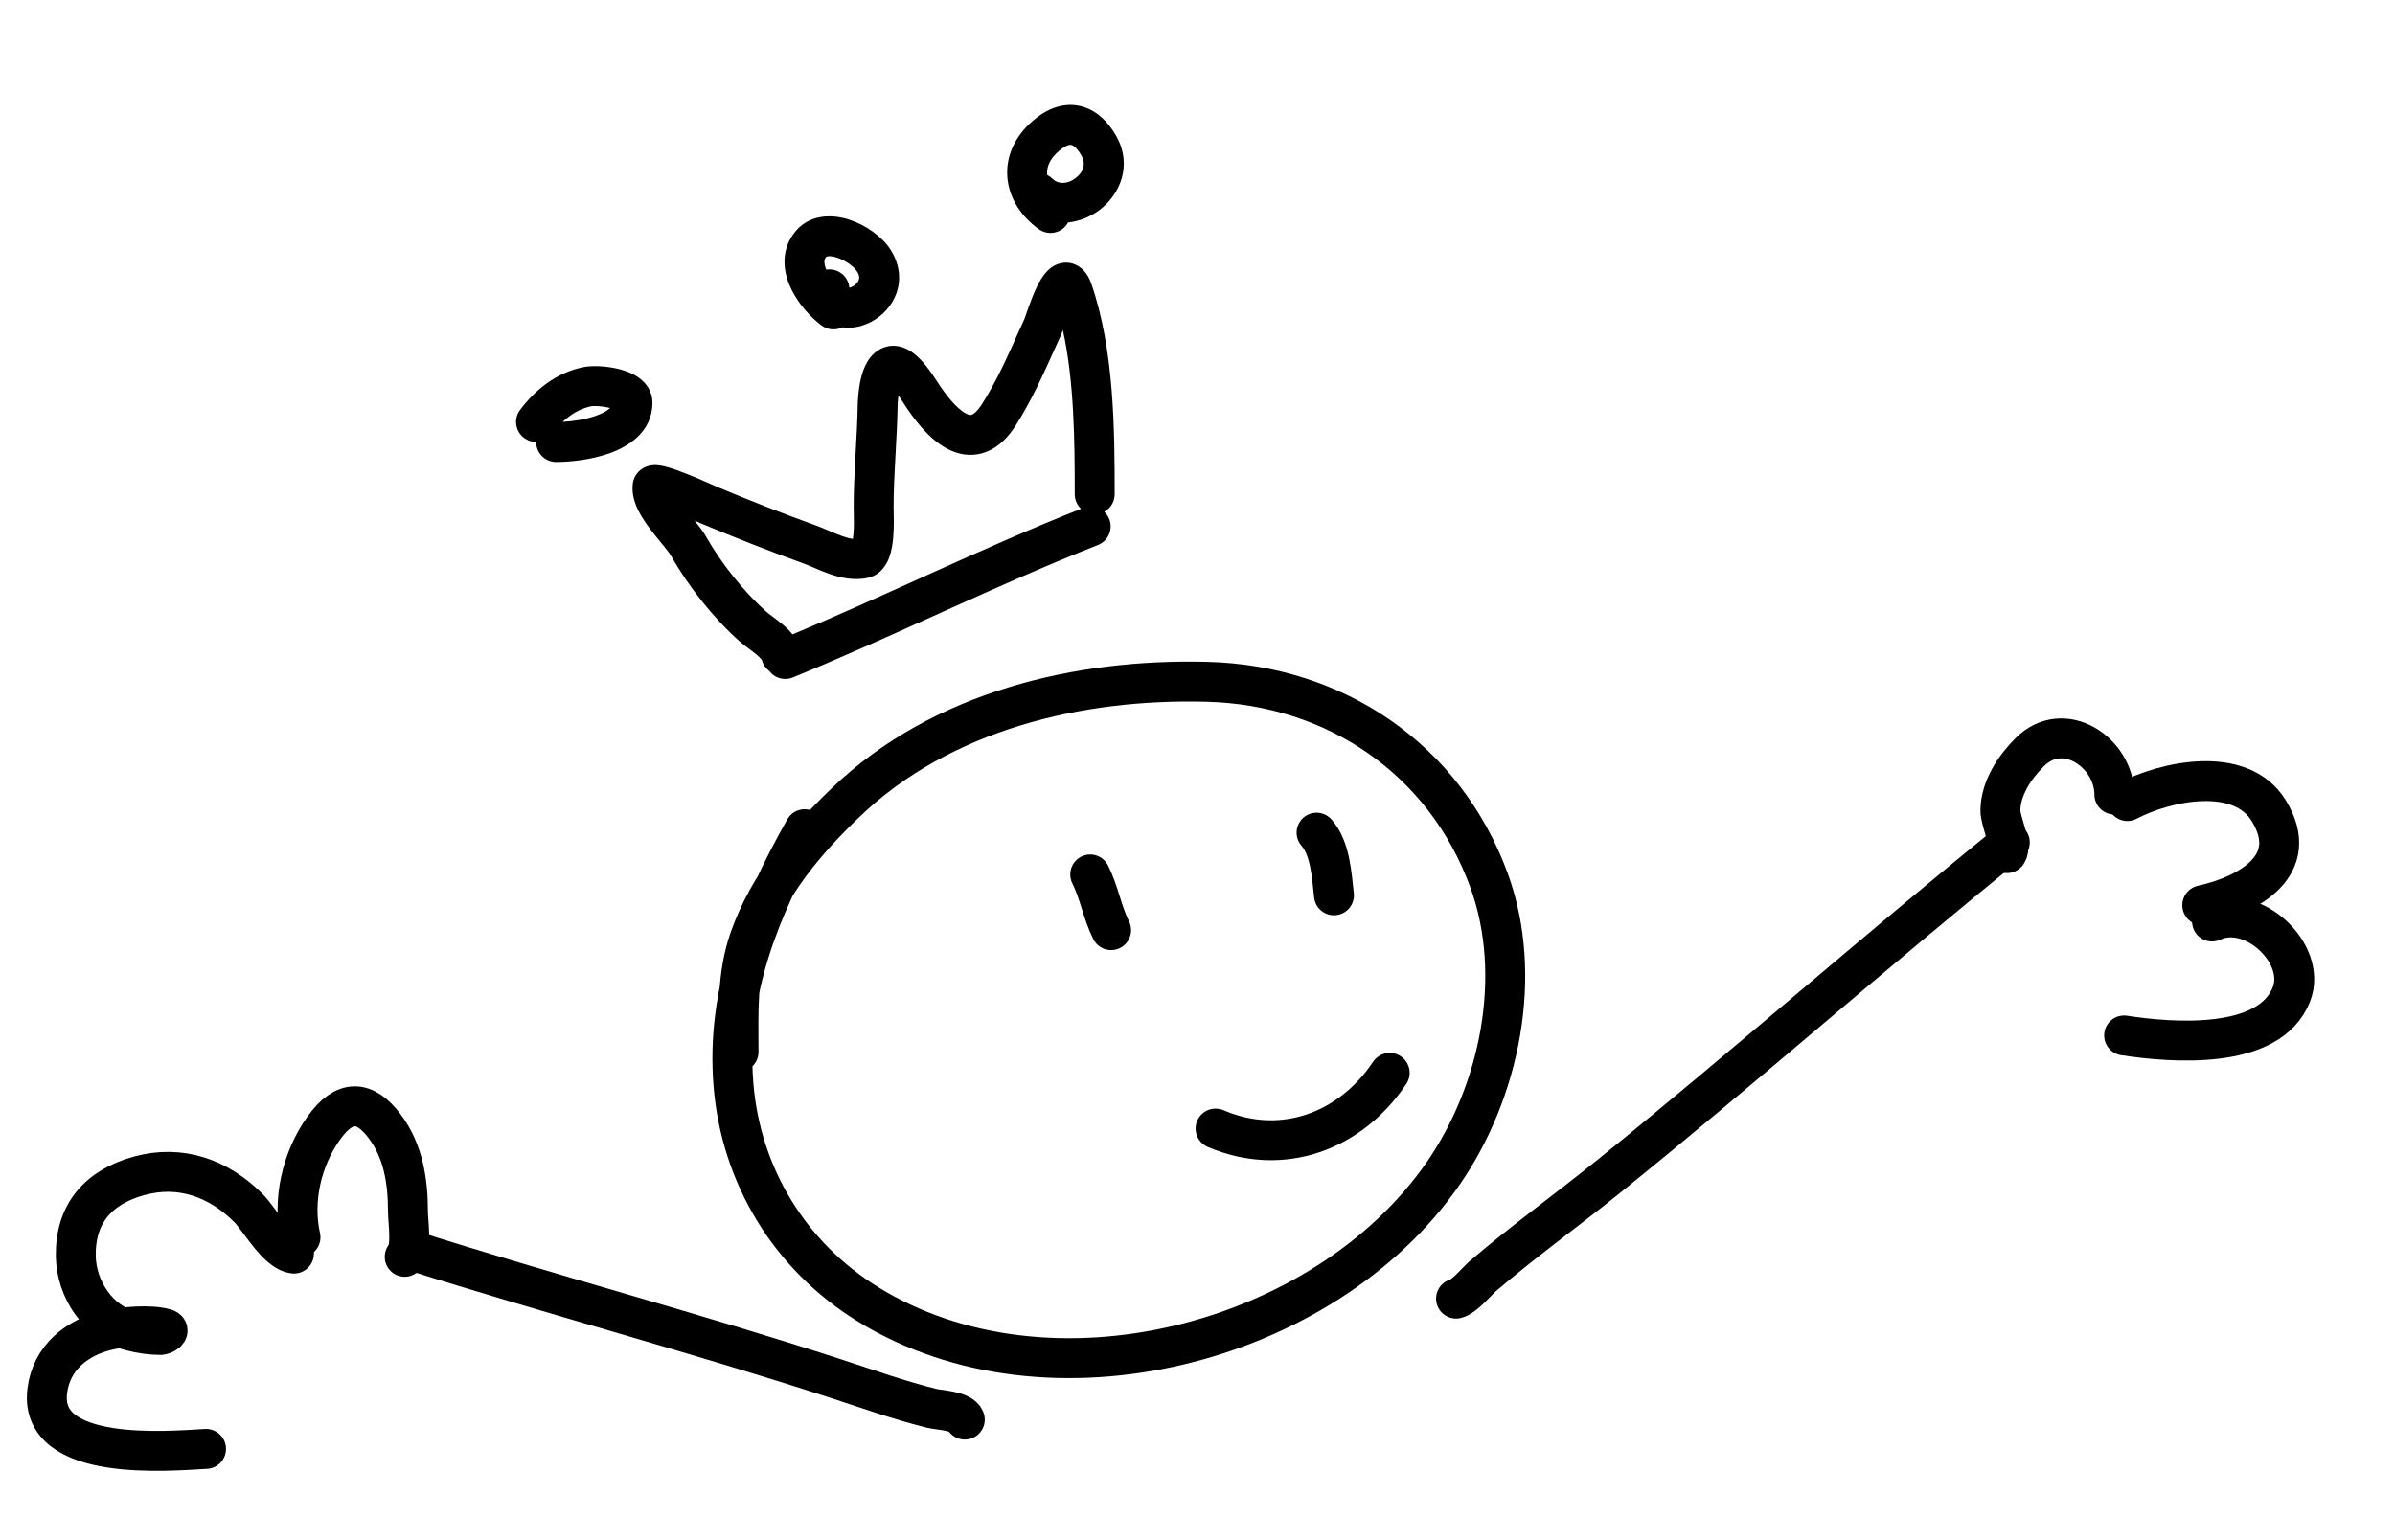
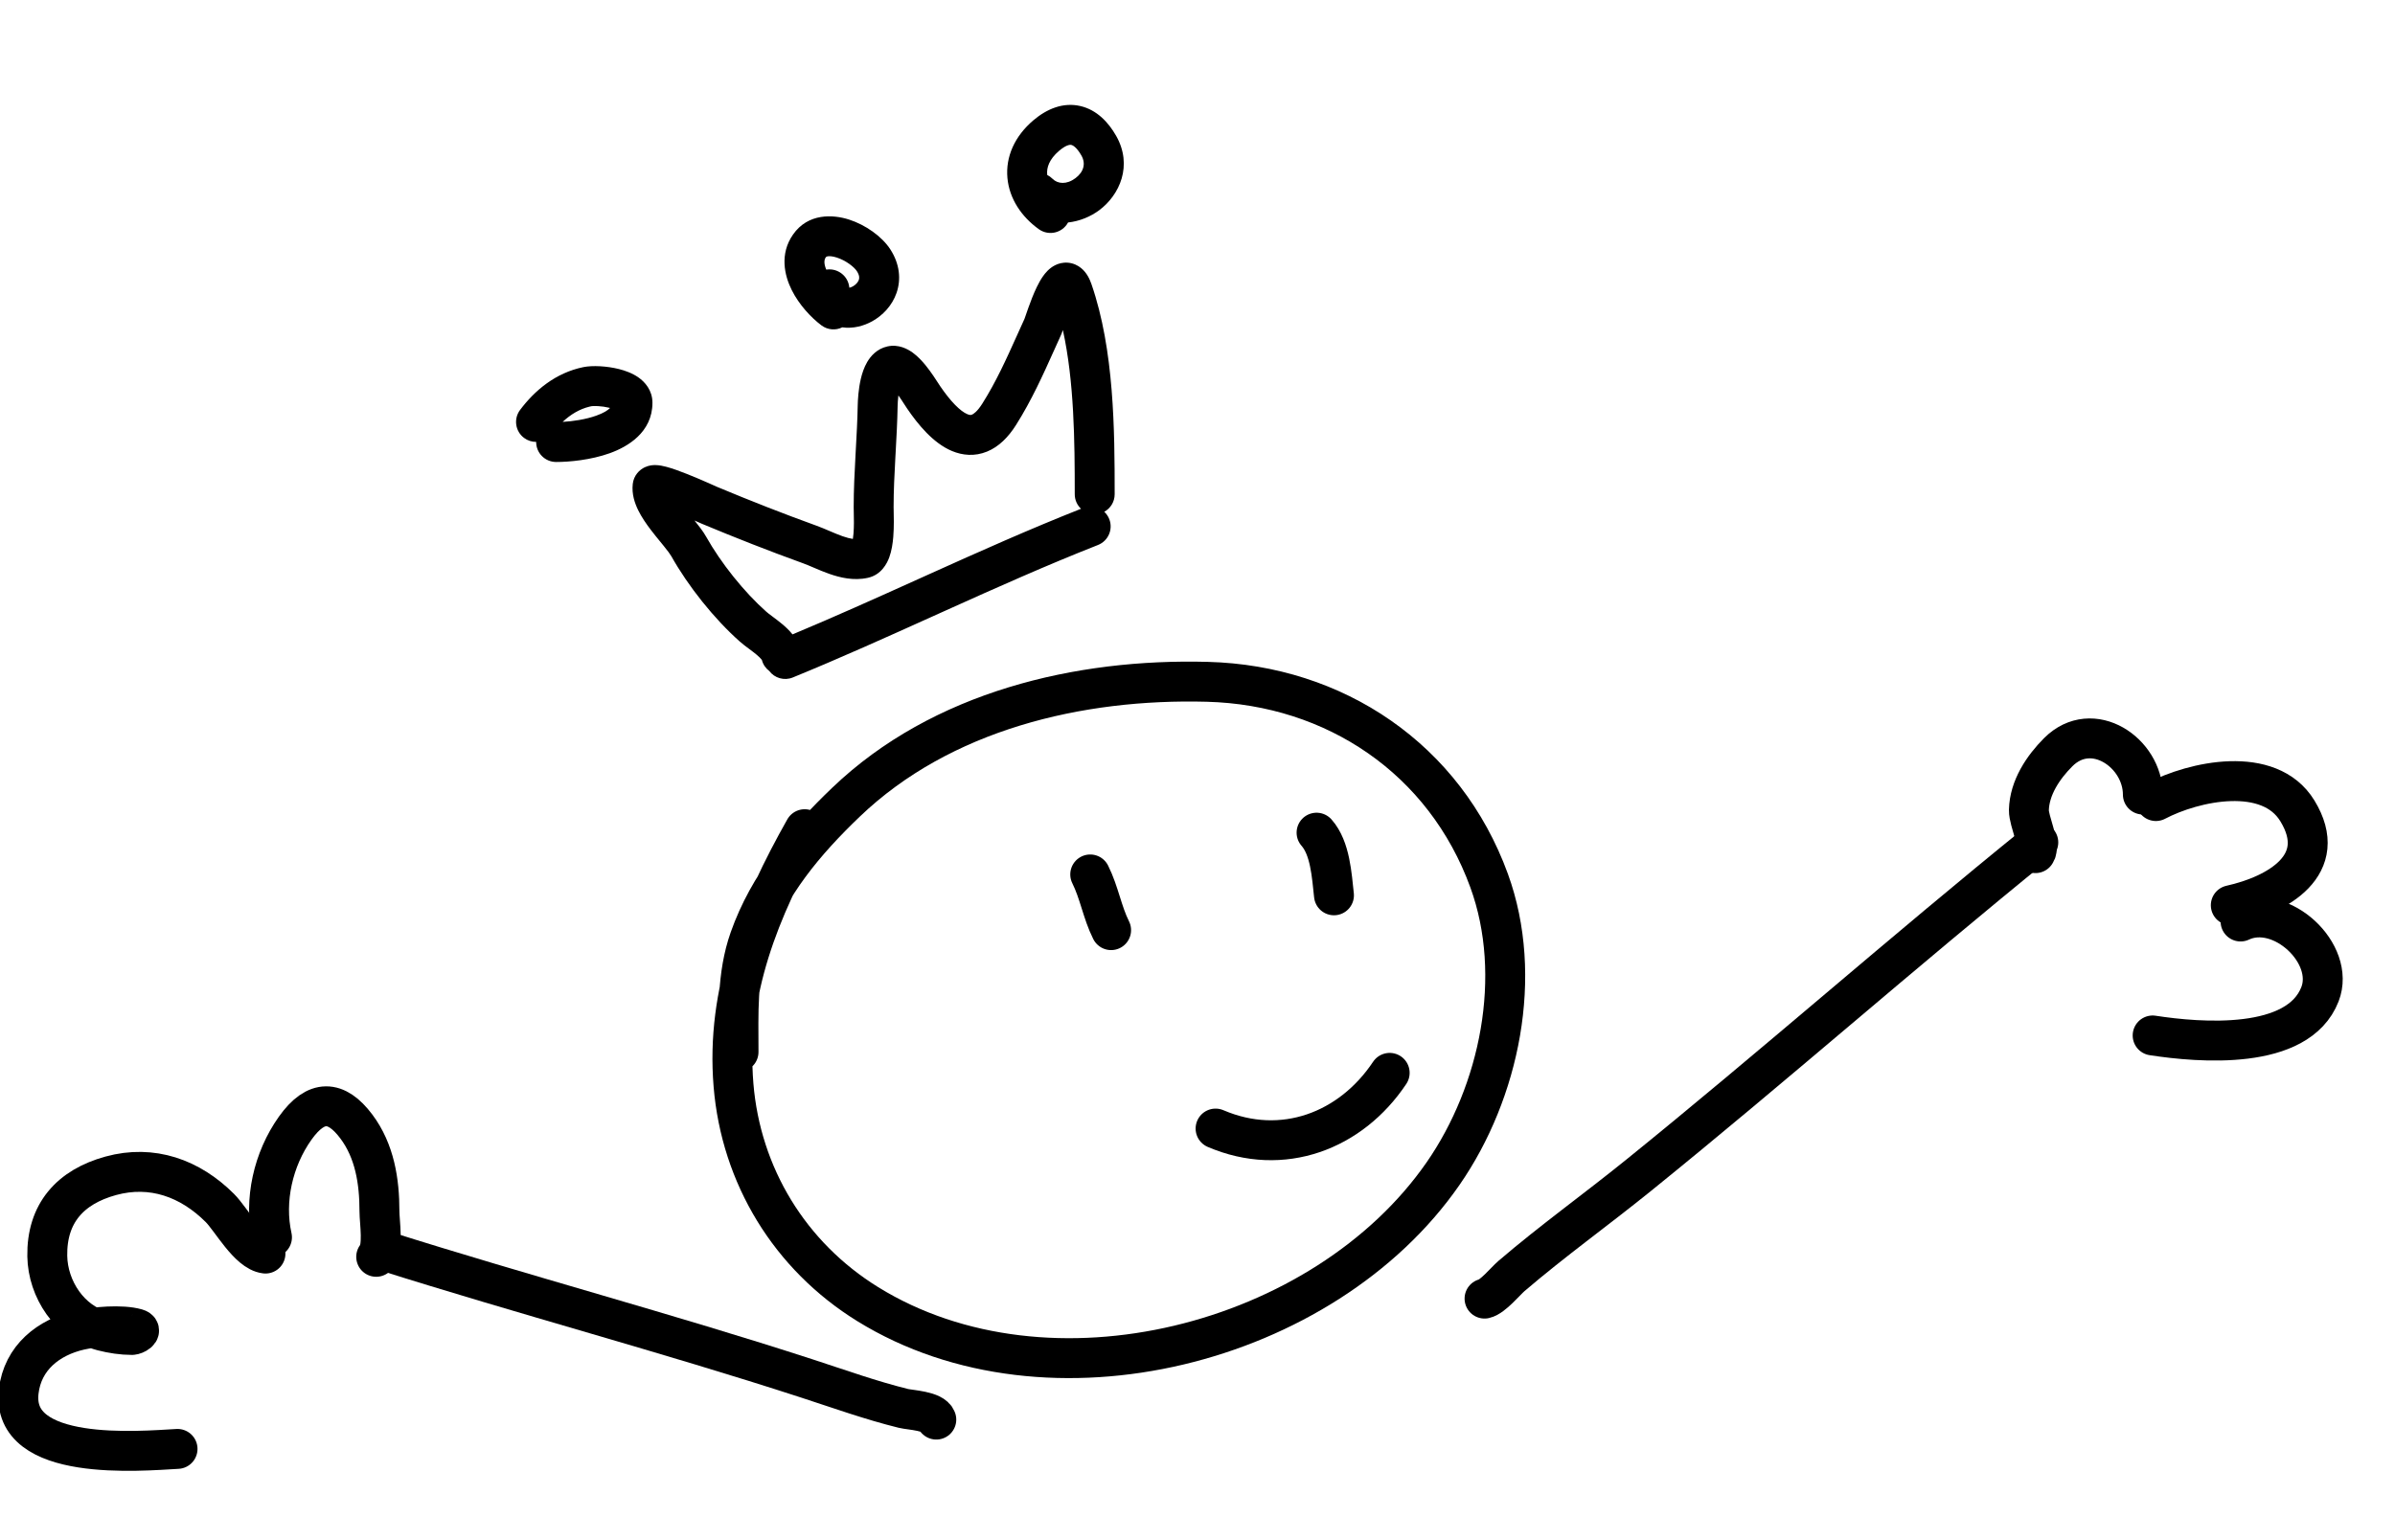
<svg xmlns="http://www.w3.org/2000/svg" width="420" height="270" viewBox="0 0 420 270" fill="none">
-   <path d="M255.337 227.799C256.782 227.478 259.019 224.728 260.055 223.841C267.204 217.713 274.932 212.17 282.258 206.246C305.936 187.097 328.774 166.933 352.448 147.768" stroke="black" stroke-width="7" stroke-linecap="round" />
-   <path d="M351.939 149.657C352.928 148.385 350.753 144.02 350.797 142.107C350.885 138.205 353.278 134.612 355.936 131.954C361.919 125.971 370.784 132.044 370.784 139.378" stroke="black" stroke-width="7" stroke-linecap="round" />
-   <path d="M373.068 140.52C379.7 137.03 392.928 134.134 397.878 142.234C403.691 151.745 394.4 156.973 386.203 158.795" stroke="black" stroke-width="7" stroke-linecap="round" />
-   <path d="M387.917 161.65C395.012 158.311 404.611 167.269 401.844 174.404C397.987 184.352 380.731 182.904 372.498 181.637" stroke="black" stroke-width="7" stroke-linecap="round" />
-   <path d="M169.195 249.024C168.684 247.489 164.607 247.35 163.421 247.057C157.733 245.655 152.115 243.635 146.543 241.822C121.9 233.806 96.826 227.154 72.113 219.328" stroke="black" stroke-width="7" stroke-linecap="round" />
-   <path d="M70.971 220.47C72.328 218.944 71.542 214.393 71.542 212.475C71.542 207.214 70.713 201.905 67.481 197.596C63.972 192.917 60.421 192.751 56.757 197.913C52.904 203.342 51.253 210.551 52.696 217.044" stroke="black" stroke-width="7" stroke-linecap="round" />
-   <path d="M51.554 219.899C48.566 219.548 45.535 213.88 43.559 211.904C38.35 206.695 31.674 204.268 24.428 206.257C17.291 208.216 13.171 212.858 13.292 220.344C13.386 226.145 17.237 232 23 233.478C24.651 233.902 26.436 234.176 28.14 234.176C28.671 234.176 30.105 233.391 28.965 233.066C26.318 232.309 21.617 232.725 19.003 233.32C13.503 234.57 8.97 238.163 8.279 244.075C6.816 256.591 29.645 254.524 36.135 254.164" stroke="black" stroke-width="7" stroke-linecap="round" />
+   <g transform="translate(5 0)">
+     <path d="M255.337 227.799C256.782 227.478 259.019 224.728 260.055 223.841C267.204 217.713 274.932 212.17 282.258 206.246C305.936 187.097 328.774 166.933 352.448 147.768" stroke="black" stroke-width="7" stroke-linecap="round" />
+     <path d="M351.939 149.657C352.928 148.385 350.753 144.02 350.797 142.107C350.885 138.205 353.278 134.612 355.936 131.954C361.919 125.971 370.784 132.044 370.784 139.378" stroke="black" stroke-width="7" stroke-linecap="round" />
+     <path d="M373.068 140.52C379.7 137.03 392.928 134.134 397.878 142.234C403.691 151.745 394.4 156.973 386.203 158.795" stroke="black" stroke-width="7" stroke-linecap="round" />
+     <path d="M387.917 161.65C395.012 158.311 404.611 167.269 401.844 174.404C397.987 184.352 380.731 182.904 372.498 181.637" stroke="black" stroke-width="7" stroke-linecap="round" />
+   </g>
+   <g transform="translate(-5 0)">
+     <path d="M169.195 249.024C168.684 247.489 164.607 247.35 163.421 247.057C157.733 245.655 152.115 243.635 146.543 241.822C121.9 233.806 96.826 227.154 72.113 219.328" stroke="black" stroke-width="7" stroke-linecap="round" />
+     <path d="M70.971 220.47C72.328 218.944 71.542 214.393 71.542 212.475C71.542 207.214 70.713 201.905 67.481 197.596C63.972 192.917 60.421 192.751 56.757 197.913C52.904 203.342 51.253 210.551 52.696 217.044" stroke="black" stroke-width="7" stroke-linecap="round" />
+     <path d="M51.554 219.899C48.566 219.548 45.535 213.88 43.559 211.904C38.35 206.695 31.674 204.268 24.428 206.257C17.291 208.216 13.171 212.858 13.292 220.344C13.386 226.145 17.237 232 23 233.478C24.651 233.902 26.436 234.176 28.14 234.176C28.671 234.176 30.105 233.391 28.965 233.066C26.318 232.309 21.617 232.725 19.003 233.32C13.503 234.57 8.97 238.163 8.279 244.075C6.816 256.591 29.645 254.524 36.135 254.164" stroke="black" stroke-width="7" stroke-linecap="round" />
+   </g>
  <path d="M187.291 46.082C188.225 46.163 189.002 46.547 189.586 47.022C190.616 47.859 191.122 49.03 191.405 49.847C195.399 61.388 195.474 75.452 195.474 86.703C195.474 88.029 194.737 89.182 193.651 89.776C194.024 90.122 194.327 90.555 194.526 91.06C195.234 92.858 194.35 94.89 192.552 95.599C183.57 99.137 174.752 103.078 165.877 107.079C165.18 107.394 164.481 107.708 163.782 108.023C155.618 111.707 147.389 115.421 139.026 118.842C137.517 119.459 135.828 118.946 134.897 117.697C134.283 117.237 133.816 116.575 133.61 115.781C133.592 115.754 133.562 115.712 133.515 115.653C133.346 115.444 133.07 115.17 132.655 114.823C132.247 114.483 131.802 114.151 131.297 113.773L131.251 113.739C130.792 113.396 130.217 112.967 129.737 112.54C125.202 108.51 120.699 102.854 117.734 97.582C117.525 97.212 117.101 96.64 116.389 95.76C116.22 95.551 116.036 95.326 115.842 95.089C115.302 94.43 114.687 93.678 114.124 92.939C113.352 91.925 112.526 90.743 111.917 89.501C111.329 88.302 110.755 86.674 110.965 84.885C111.14 83.395 112.121 82.411 113.087 81.96C113.853 81.603 114.567 81.58 114.898 81.582C115.619 81.587 116.339 81.751 116.837 81.883C117.93 82.171 119.26 82.662 120.473 83.144C121.719 83.638 122.974 84.178 123.96 84.61C124.455 84.827 124.887 85.02 125.217 85.167C125.384 85.241 125.52 85.303 125.628 85.351C125.682 85.374 125.726 85.393 125.76 85.408L125.8 85.426L125.811 85.431C125.812 85.431 125.814 85.431 125.815 85.432C131.505 87.81 137.407 90.131 143.198 92.222C143.943 92.491 144.719 92.823 145.408 93.118C145.471 93.145 145.532 93.171 145.593 93.197C146.368 93.528 147.07 93.823 147.757 94.064C148.488 94.32 149.08 94.469 149.564 94.536C149.605 94.277 149.643 93.969 149.672 93.611C149.779 92.312 149.749 91.042 149.725 90.015C149.716 89.63 149.707 89.28 149.707 88.975C149.707 85.893 149.861 82.848 150.024 79.891C150.04 79.589 150.057 79.288 150.073 78.989C150.221 76.323 150.365 73.732 150.413 71.132C150.43 70.218 150.527 68.302 150.957 66.462C151.17 65.554 151.511 64.455 152.098 63.466C152.673 62.497 153.765 61.183 155.62 60.77C157.603 60.33 159.214 61.252 160.045 61.852C160.965 62.517 161.749 63.38 162.348 64.118C163.285 65.273 164.2 66.697 164.642 67.385C164.747 67.548 164.825 67.671 164.87 67.737C166.697 70.416 168.39 72.132 169.644 72.657C170.098 72.847 170.292 72.799 170.445 72.736C170.699 72.632 171.359 72.233 172.256 70.814C174.683 66.977 176.474 62.999 178.412 58.692C178.822 57.783 179.237 56.859 179.667 55.919C179.655 55.947 179.656 55.94 179.681 55.872C179.706 55.802 179.756 55.666 179.836 55.434C179.865 55.351 179.896 55.261 179.929 55.165C180.041 54.84 180.178 54.444 180.327 54.023C180.711 52.946 181.237 51.546 181.839 50.31C182.139 49.695 182.502 49.03 182.925 48.433C183.291 47.916 183.967 47.063 185.009 46.535C185.59 46.24 186.375 46.003 187.291 46.082ZM186.392 57.895C186.29 58.186 186.156 58.561 186.033 58.829C185.642 59.686 185.251 60.555 184.858 61.431C182.915 65.752 180.888 70.261 178.172 74.556C176.824 76.688 175.167 78.368 173.094 79.216C170.919 80.105 168.775 79.882 166.943 79.115C163.623 77.726 160.943 74.403 159.087 71.681C158.914 71.427 158.736 71.15 158.546 70.856C158.247 70.391 157.92 69.885 157.547 69.364C157.455 70.11 157.42 70.814 157.411 71.262C157.361 73.999 157.21 76.722 157.064 79.37C157.047 79.672 157.03 79.974 157.014 80.274C156.851 83.232 156.707 86.105 156.707 88.975C156.707 89.082 156.712 89.263 156.718 89.502C156.743 90.488 156.791 92.451 156.648 94.188C156.558 95.279 156.375 96.599 155.944 97.774C155.575 98.778 154.592 100.828 152.204 101.358C149.668 101.922 147.243 101.301 145.441 100.669C144.508 100.342 143.611 99.962 142.845 99.635L142.704 99.575C141.962 99.258 141.367 99.003 140.82 98.806C134.906 96.67 128.896 94.306 123.115 91.891C122.912 91.806 122.591 91.663 122.178 91.478C122.056 91.424 121.926 91.366 121.788 91.305C121.802 91.322 121.816 91.339 121.83 91.356C122.507 92.193 123.298 93.195 123.835 94.15C126.435 98.772 130.454 103.813 134.387 107.309C134.611 107.508 134.942 107.758 135.468 108.151L135.539 108.205C136.005 108.552 136.584 108.986 137.142 109.451C137.646 109.872 138.346 110.487 138.982 111.283C146.332 108.215 153.6 104.938 160.922 101.635C161.614 101.323 162.307 101.01 163 100.697C171.737 96.758 180.559 92.814 189.573 89.249C188.897 88.611 188.474 87.707 188.474 86.703C188.474 77.283 188.379 66.951 186.392 57.895ZM102.305 64.4C103.923 64.069 106.453 64.218 108.53 64.736C109.598 65.003 110.872 65.445 111.96 66.208C113.068 66.985 114.416 68.438 114.416 70.648C114.416 75.86 110.031 78.389 106.933 79.501C103.59 80.701 99.808 81.04 97.525 81.04C95.592 81.04 94.025 79.473 94.025 77.54C94.025 77.532 94.025 77.524 94.025 77.517C93.285 77.522 92.538 77.294 91.901 76.816C90.354 75.657 90.041 73.462 91.2 71.916C93.758 68.506 97.409 65.402 102.305 64.4ZM104.045 71.23C103.823 71.239 103.716 71.256 103.708 71.258L103.361 71.337C101.635 71.762 100.07 72.691 98.67 74.007C100.417 73.909 102.682 73.589 104.568 72.912C105.883 72.44 106.598 71.969 106.983 71.566C106.935 71.553 106.885 71.541 106.833 71.528C106.209 71.373 105.503 71.275 104.859 71.239C104.541 71.222 104.265 71.22 104.045 71.23ZM139.052 41.167C141.705 37.335 146.125 37.62 148.907 38.52C151.753 39.439 154.655 41.446 156.152 43.773C157.764 46.282 158.054 48.975 157.225 51.377C156.439 53.651 154.762 55.356 152.952 56.359C151.49 57.17 149.612 57.696 147.708 57.42C146.563 57.984 145.15 57.898 144.059 57.08C142.229 55.708 140.133 53.465 138.836 50.868C137.553 48.298 136.705 44.557 139.052 41.167ZM146.755 45.181C145.985 44.932 145.437 44.912 145.135 44.965C144.926 45.001 144.878 45.05 144.808 45.151C144.578 45.484 144.393 46.097 144.897 47.301C144.937 47.294 144.978 47.288 145.02 47.283C146.938 47.043 148.687 48.404 148.927 50.322C148.934 50.379 148.942 50.428 148.95 50.471C149.093 50.444 149.299 50.382 149.558 50.238C150.111 49.931 150.475 49.478 150.609 49.093C150.698 48.834 150.783 48.367 150.263 47.559C149.818 46.867 148.402 45.713 146.755 45.181ZM181.21 21.109C183.6 19.078 186.455 17.904 189.462 18.602C192.352 19.274 194.376 21.454 195.718 23.802C198.716 29.048 196.314 34.222 192.785 36.86C191.276 37.989 189.342 38.809 187.301 39.027C187.232 39.154 187.155 39.278 187.069 39.398C185.945 40.971 183.76 41.335 182.187 40.212C179.145 38.039 177.001 34.868 176.668 31.225C176.327 27.49 177.945 23.885 181.21 21.109ZM187.877 25.421C187.775 25.397 187.128 25.267 185.743 26.443C183.937 27.979 183.536 29.461 183.639 30.588C183.642 30.625 183.647 30.661 183.652 30.698C183.987 30.863 184.302 31.086 184.581 31.365C185.481 32.265 187.037 32.418 188.594 31.254C190.057 30.16 190.448 28.689 189.64 27.274C188.784 25.777 188.095 25.471 187.877 25.421Z" fill="black" />
  <path d="M141.114 145.454C133.238 159.434 127.277 173.911 128.63 190.336C129.939 206.234 138.497 220.315 152.173 228.773C183.925 248.409 232.227 235.935 253.065 205.874C262.999 191.543 267.226 171.197 261.139 154.478C253.37 133.136 234.093 120.206 211.745 119.603C189.2 118.996 165.105 124.688 148.374 140.704C141.157 147.613 134.8 155.185 131.445 164.689C129.178 171.113 129.512 177.827 129.512 184.535" stroke="black" stroke-width="7" stroke-linecap="round" />
  <path d="M191.187 153.392C192.77 156.558 193.291 160.043 194.851 163.163" stroke="black" stroke-width="7" stroke-linecap="round" />
  <path d="M230.879 146.065C233.292 148.78 233.548 153.603 233.932 157.056" stroke="black" stroke-width="7" stroke-linecap="round" />
  <path d="M213.17 197.969C224.926 203.008 236.909 198.389 243.702 188.199" stroke="black" stroke-width="7" stroke-linecap="round" />
</svg>
